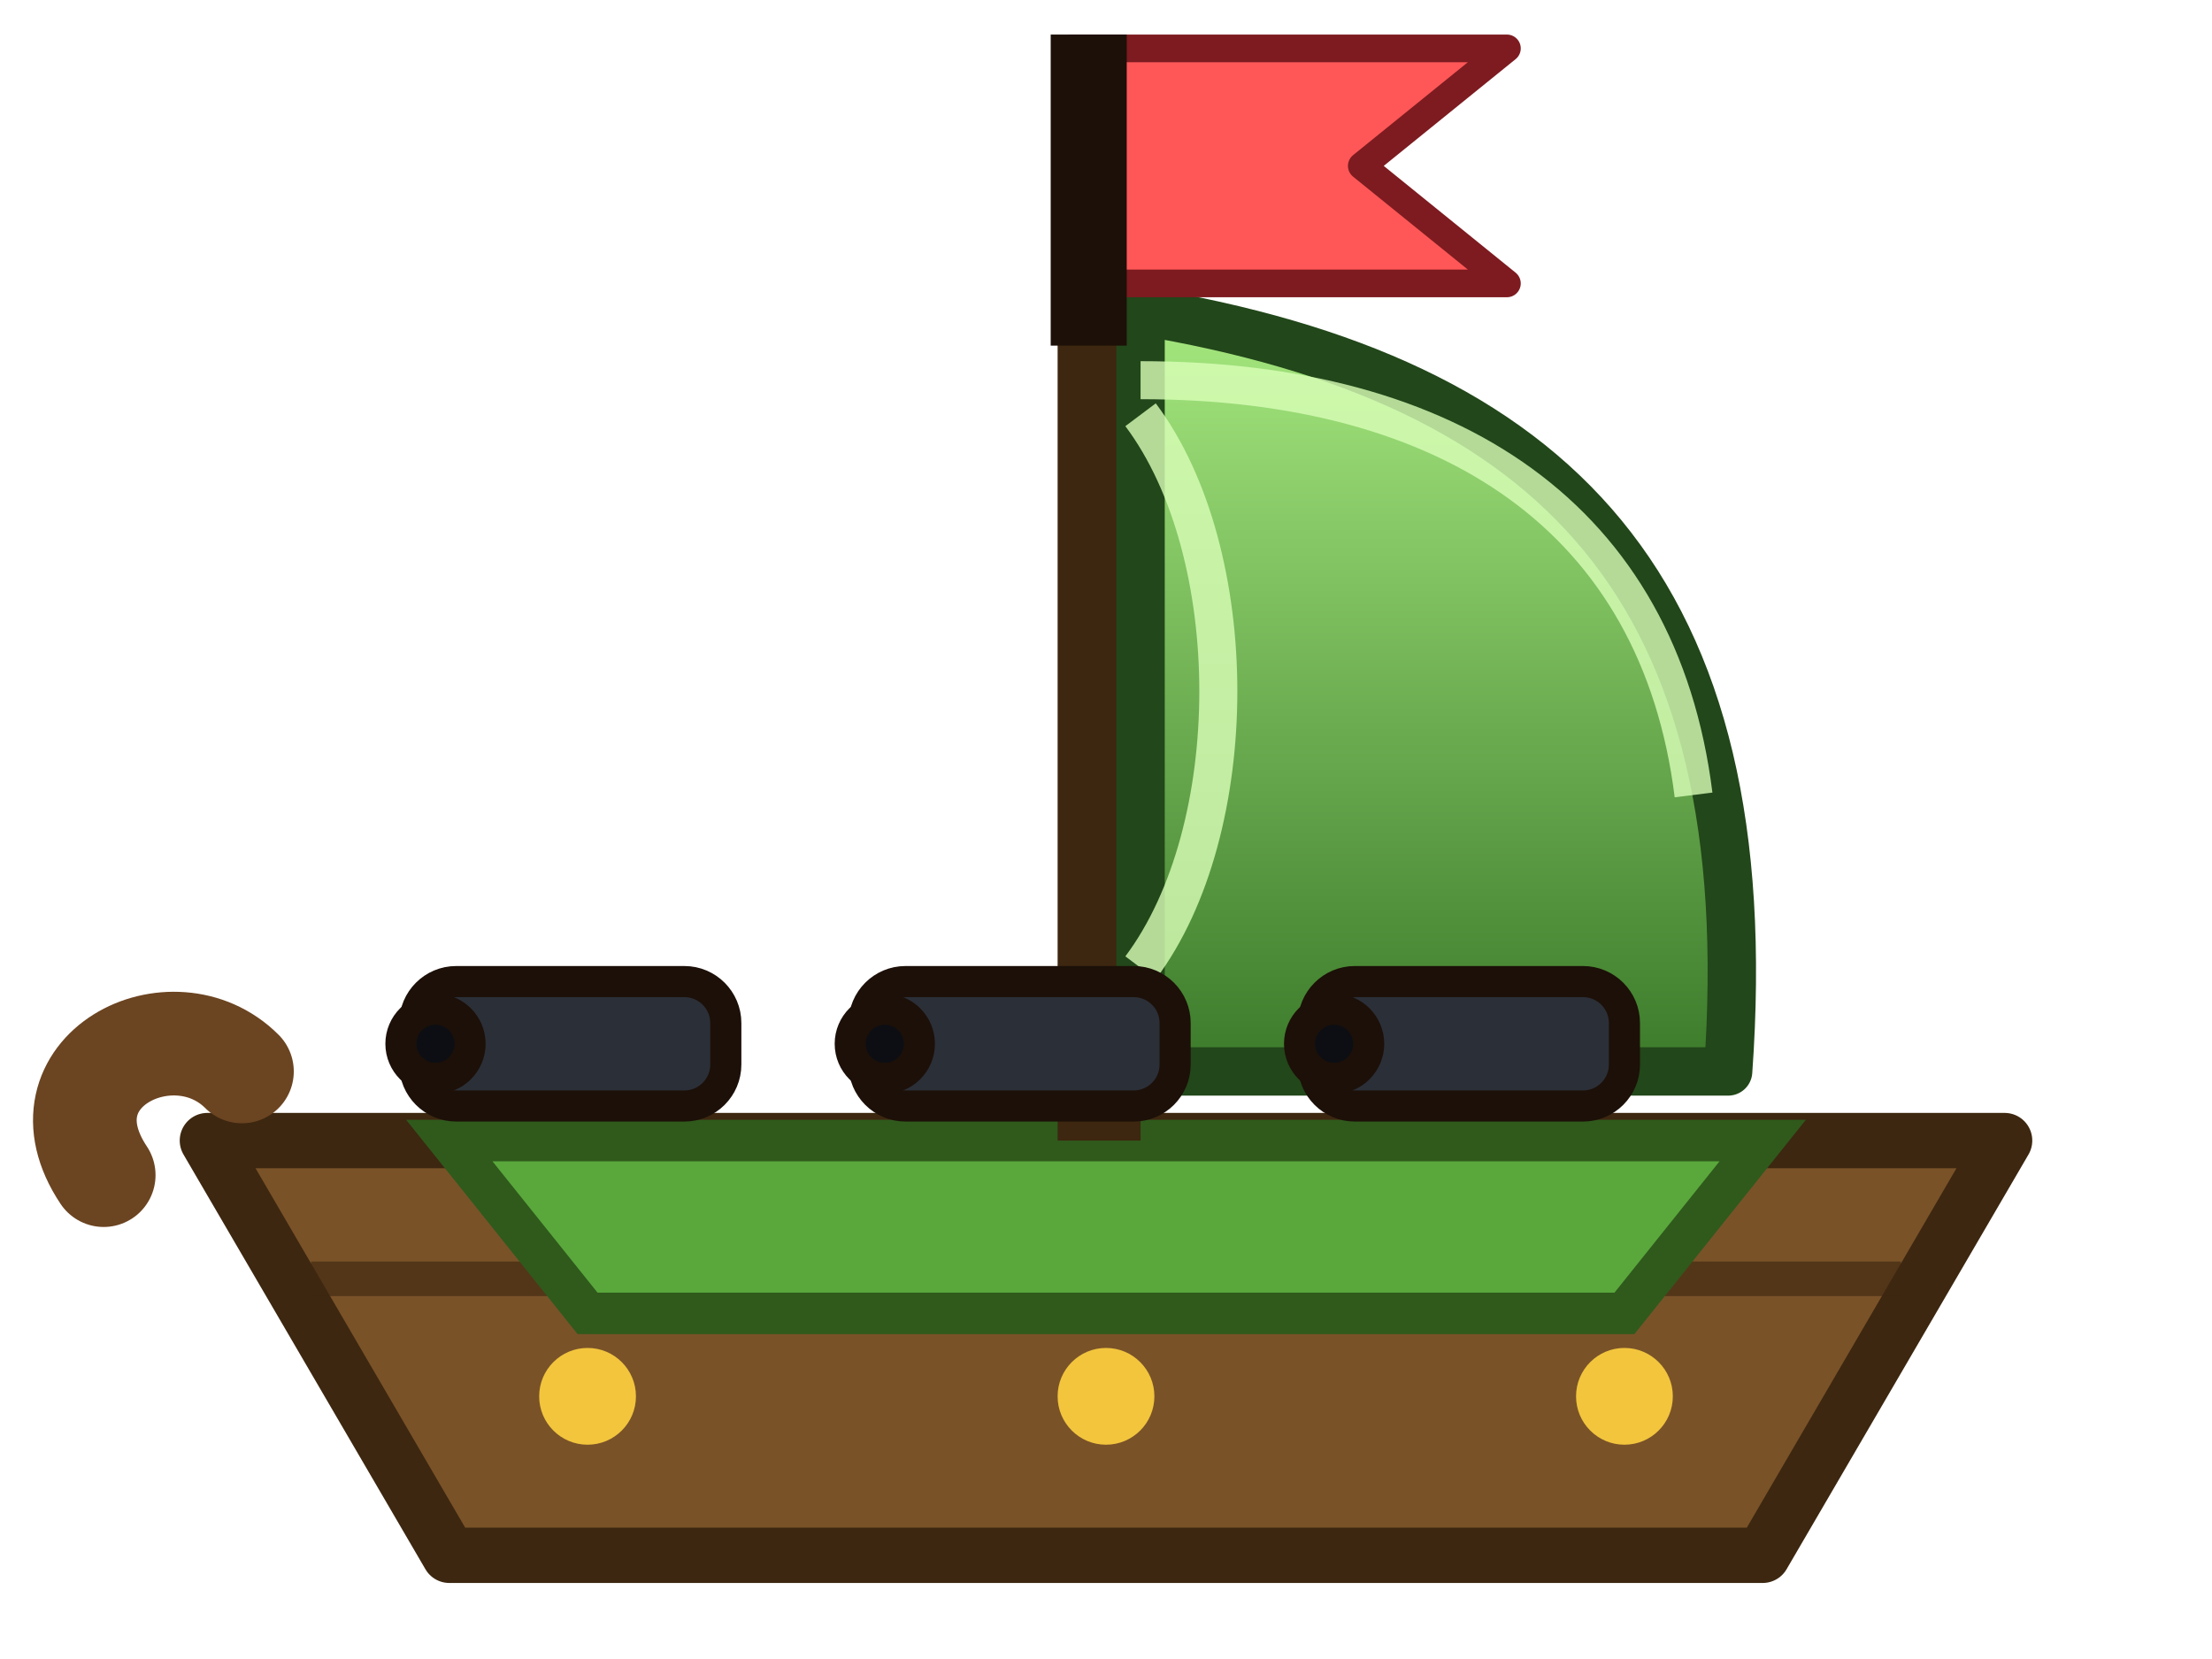
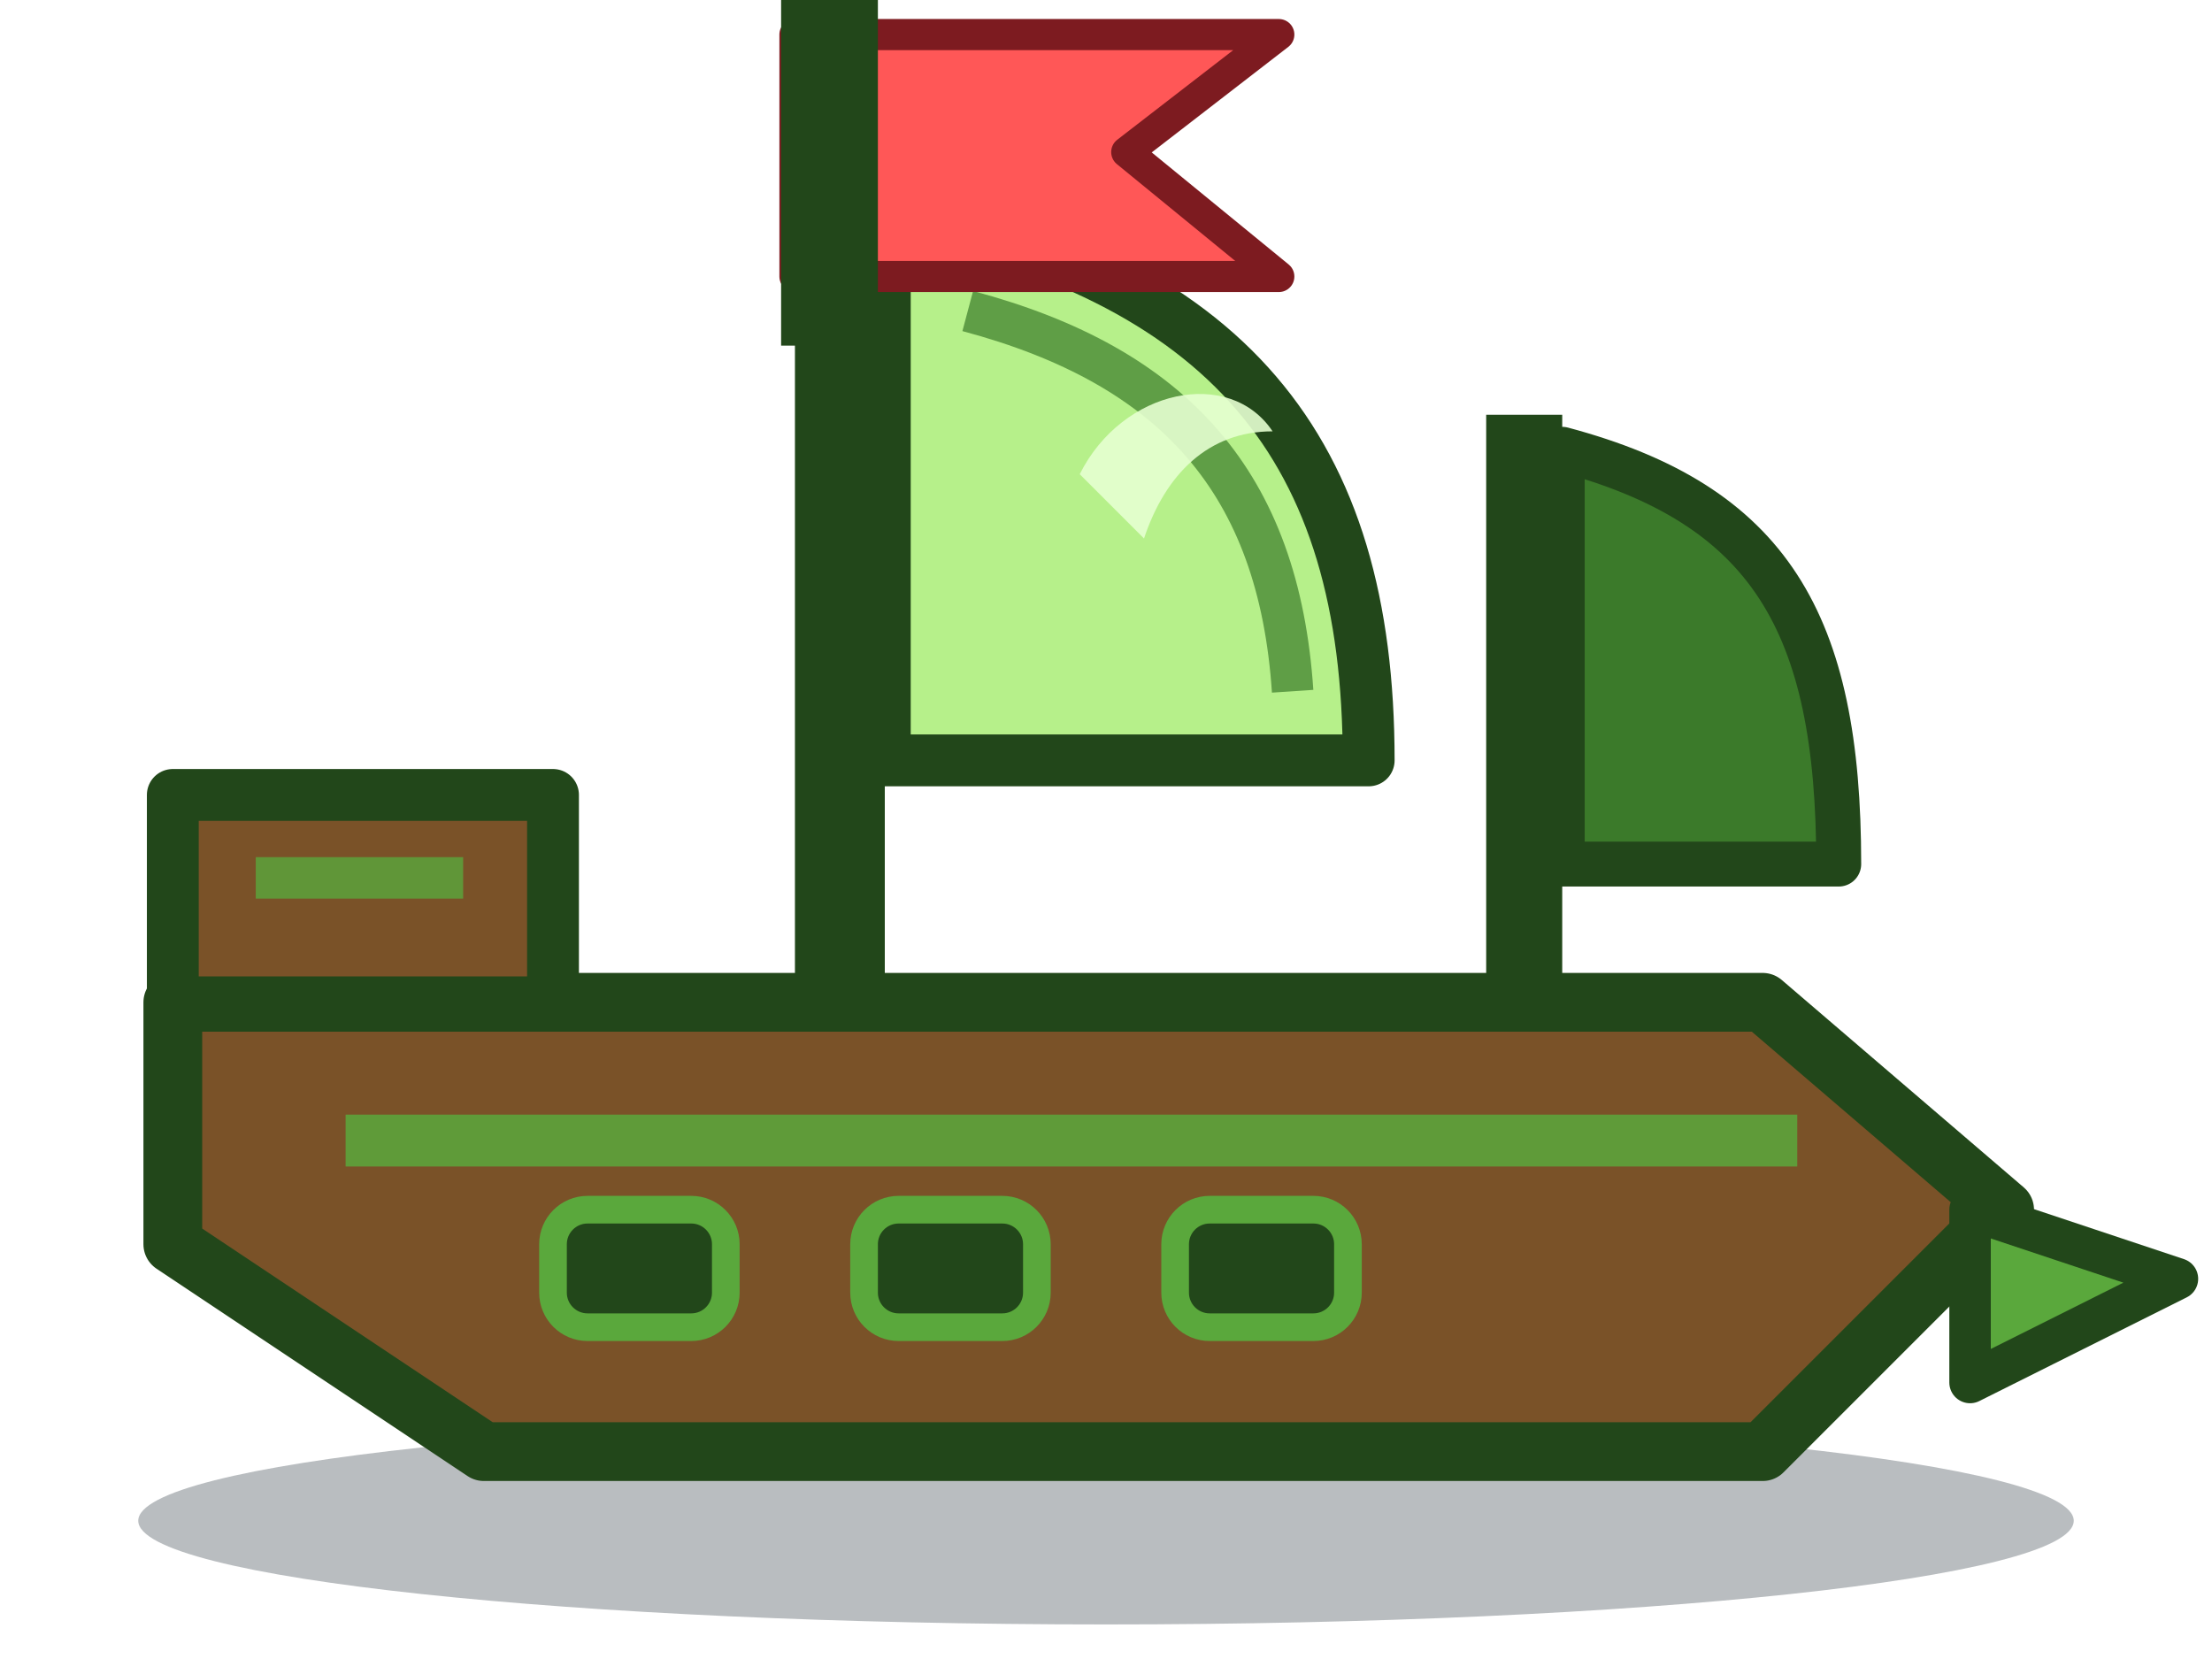
<svg xmlns="http://www.w3.org/2000/svg" viewBox="0 0 64 48" width="256" height="192">
-   <defs>
-     <linearGradient id="s" x1="0" y1="0" x2="0" y2="1">
-       <stop offset="0" stop-color="#a6e87f" />
-       <stop offset="1" stop-color="#3b7a2a" />
-     </linearGradient>
-   </defs>
-   <path d="M6 33h52l-7 12H13z" fill="#7a5228" stroke="#3d2710" stroke-width="1.6" stroke-linejoin="round" />
-   <path d="M9 37h46" stroke="#3d2710" stroke-width="1" opacity=".65" />
-   <path d="M13 33h38l-4 5H17z" fill="#5aa83c" stroke="#2f5a1c" stroke-width="1.2" />
-   <rect x="30.6" y="8" width="2.4" height="25" fill="#3d2710" />
-   <path d="M33 9c12 2 18 8 17 22H33z" fill="url(#s)" stroke="#22471a" stroke-width="1.4" stroke-linejoin="round" />
-   <path d="M33 12c3 4 3 12 0 16M33 11c9 0 15 4 16 12" stroke="#d9ffb8" stroke-width="1.1" fill="none" opacity=".8" />
-   <path d="M3 34c-2-3 2-5 4-3" stroke="#6b4421" stroke-width="3" stroke-linecap="round" fill="none" />
-   <g stroke="#1c1008" stroke-width=".9" stroke-linejoin="round">
-     <g fill="#2b2f38">
-       <rect x="12" y="28.4" width="9" height="3.6" rx="1.2" />
-       <rect x="25" y="28.4" width="9" height="3.6" rx="1.2" />
-       <rect x="38" y="28.4" width="9" height="3.6" rx="1.2" />
-     </g>
-     <g fill="#0c0e13">
-       <circle cx="12.6" cy="30.2" r="1" />
-       <circle cx="25.6" cy="30.2" r="1" />
-       <circle cx="38.6" cy="30.2" r="1" />
-     </g>
-     <path d="M31 1.4h12.6l-4.2 3.4 4.2 3.4H31z" fill="#ff5757" stroke="#7d1b20" stroke-width=".8" />
-     <path d="M30.4 1h2.2v9h-2.2z" fill="#1c1008" stroke="none" />
-     <g fill="#ffd23f" stroke="none" opacity=".9">
-       <circle cx="17" cy="40.4" r="1.4" />
-       <circle cx="32" cy="40.4" r="1.4" />
-       <circle cx="47" cy="40.4" r="1.4" />
-     </g>
+   <ellipse cx="32" cy="44" rx="28" ry="3" fill="#04121c" opacity=".28" />
+   <path d="M5 29h46l7 6-7 7H14l-9-6z" fill="#7a5228" stroke="#22471a" stroke-width="1.7" stroke-linejoin="round" />
+   <path d="M10 33h42" stroke="#5aa83c" stroke-width="1.5" opacity=".85" />
+   <path d="M5 29v-6h11v6z" fill="#7a5228" stroke="#22471a" stroke-width="1.5" stroke-linejoin="round" />
+   <path d="M7.4 25.4h6" stroke="#5aa83c" stroke-width="1.2" opacity=".8" />
+   <g fill="#22471a" stroke="#5aa83c" stroke-width=".8">
+     <rect x="16" y="35" width="5" height="3.4" rx="1" />
+     <rect x="25" y="35" width="5" height="3.4" rx="1" />
+     <rect x="34" y="35" width="5" height="3.4" rx="1" />
  </g>
+   <path d="M57 35l6 2-6 3z" fill="#5aa83c" stroke="#22471a" stroke-width="1.2" stroke-linejoin="round" />
+   <rect x="23" y="4" width="2.6" height="25" fill="#22471a" />
+   <path d="M25.6 6c10 2 14 7 14 16h-14z" fill="#b6f08a" stroke="#22471a" stroke-width="1.5" stroke-linejoin="round" />
+   <path d="M28 9c6 1.6 9 5 9.4 11" stroke="#3b7a2a" stroke-width="1.2" fill="none" opacity=".7" />
+   <g transform="translate(30 10) scale(.62)">
+     <path d="M2 6C4 2 9 1 11 4 8 4 6 6 5 9 4 8 3 7 2 6z" fill="#e6ffd0" opacity=".9" />
+   </g>
+   <rect x="43" y="12" width="2.2" height="17" fill="#22471a" />
+   <path d="M45.2 13c6 1.6 8 5 8 12h-8z" fill="#3b7a2a" stroke="#22471a" stroke-width="1.3" stroke-linejoin="round" />
+   <path d="M23 1h14l-4.4 3.4L37 8H23z" fill="#ff5757" stroke="#7d1b20" stroke-width=".9" stroke-linejoin="round" />
+   <path d="M22.6 0h2.8v10h-2.8z" fill="#22471a" />
</svg>
